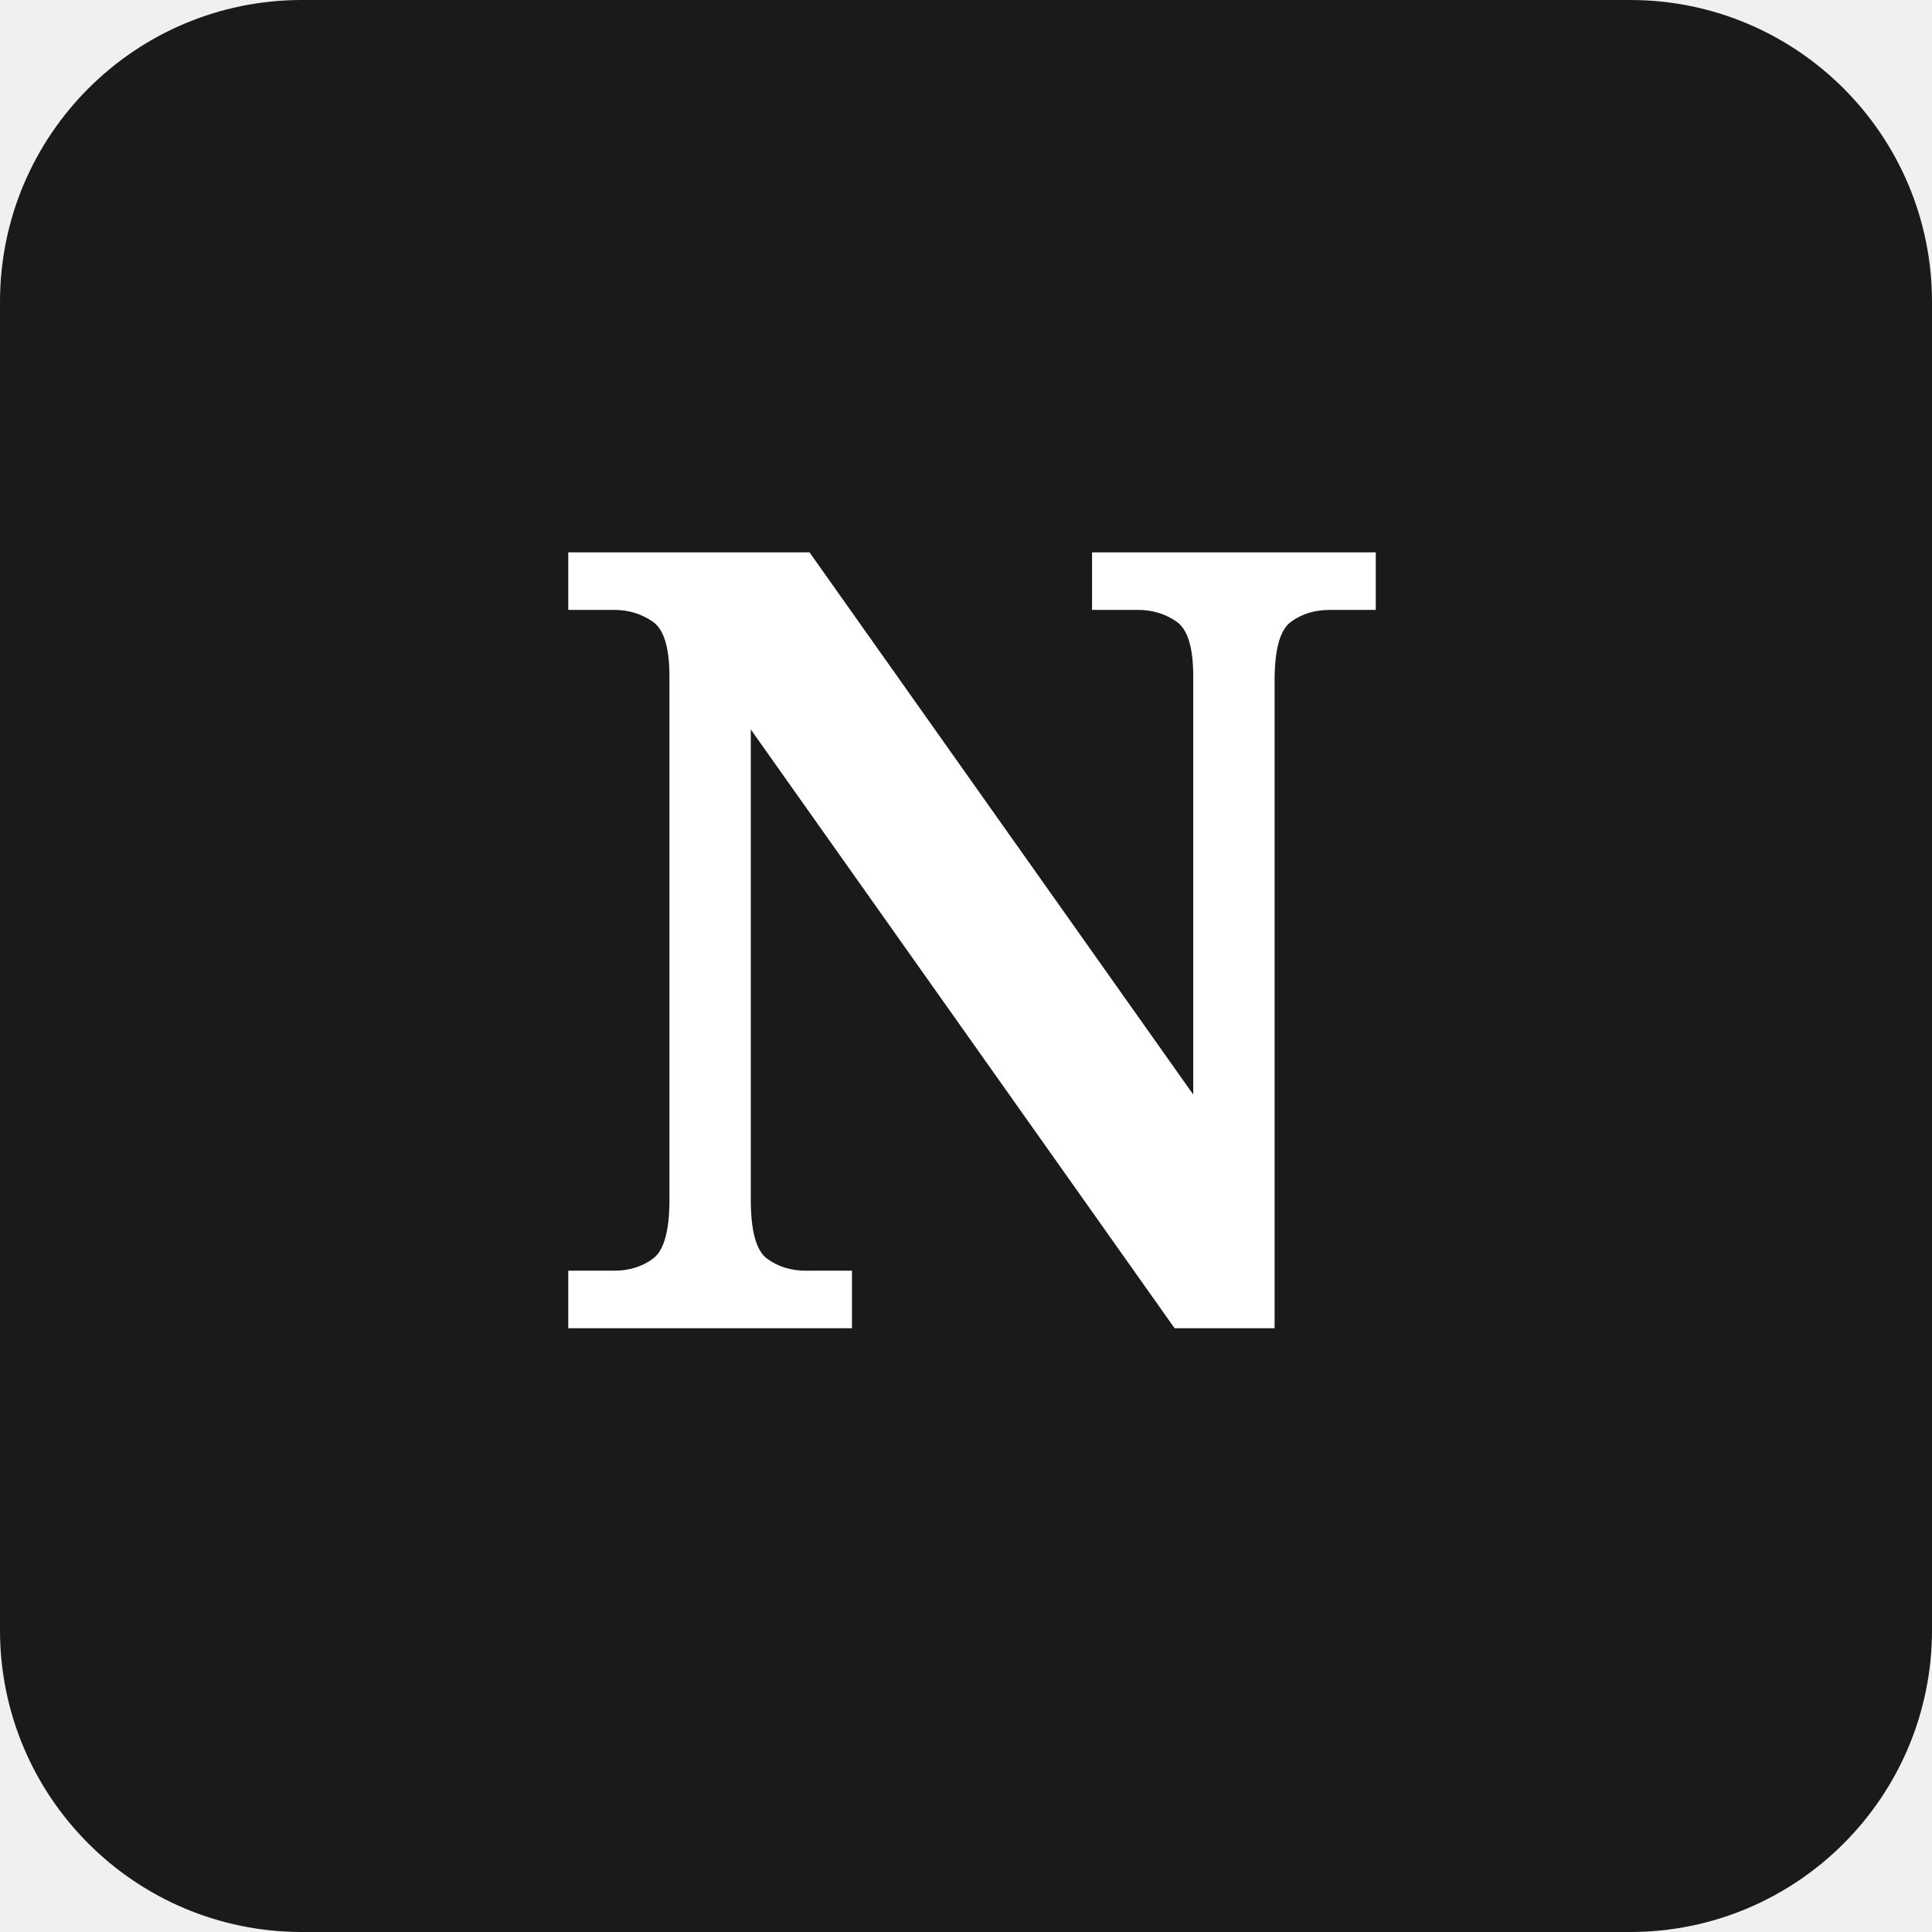
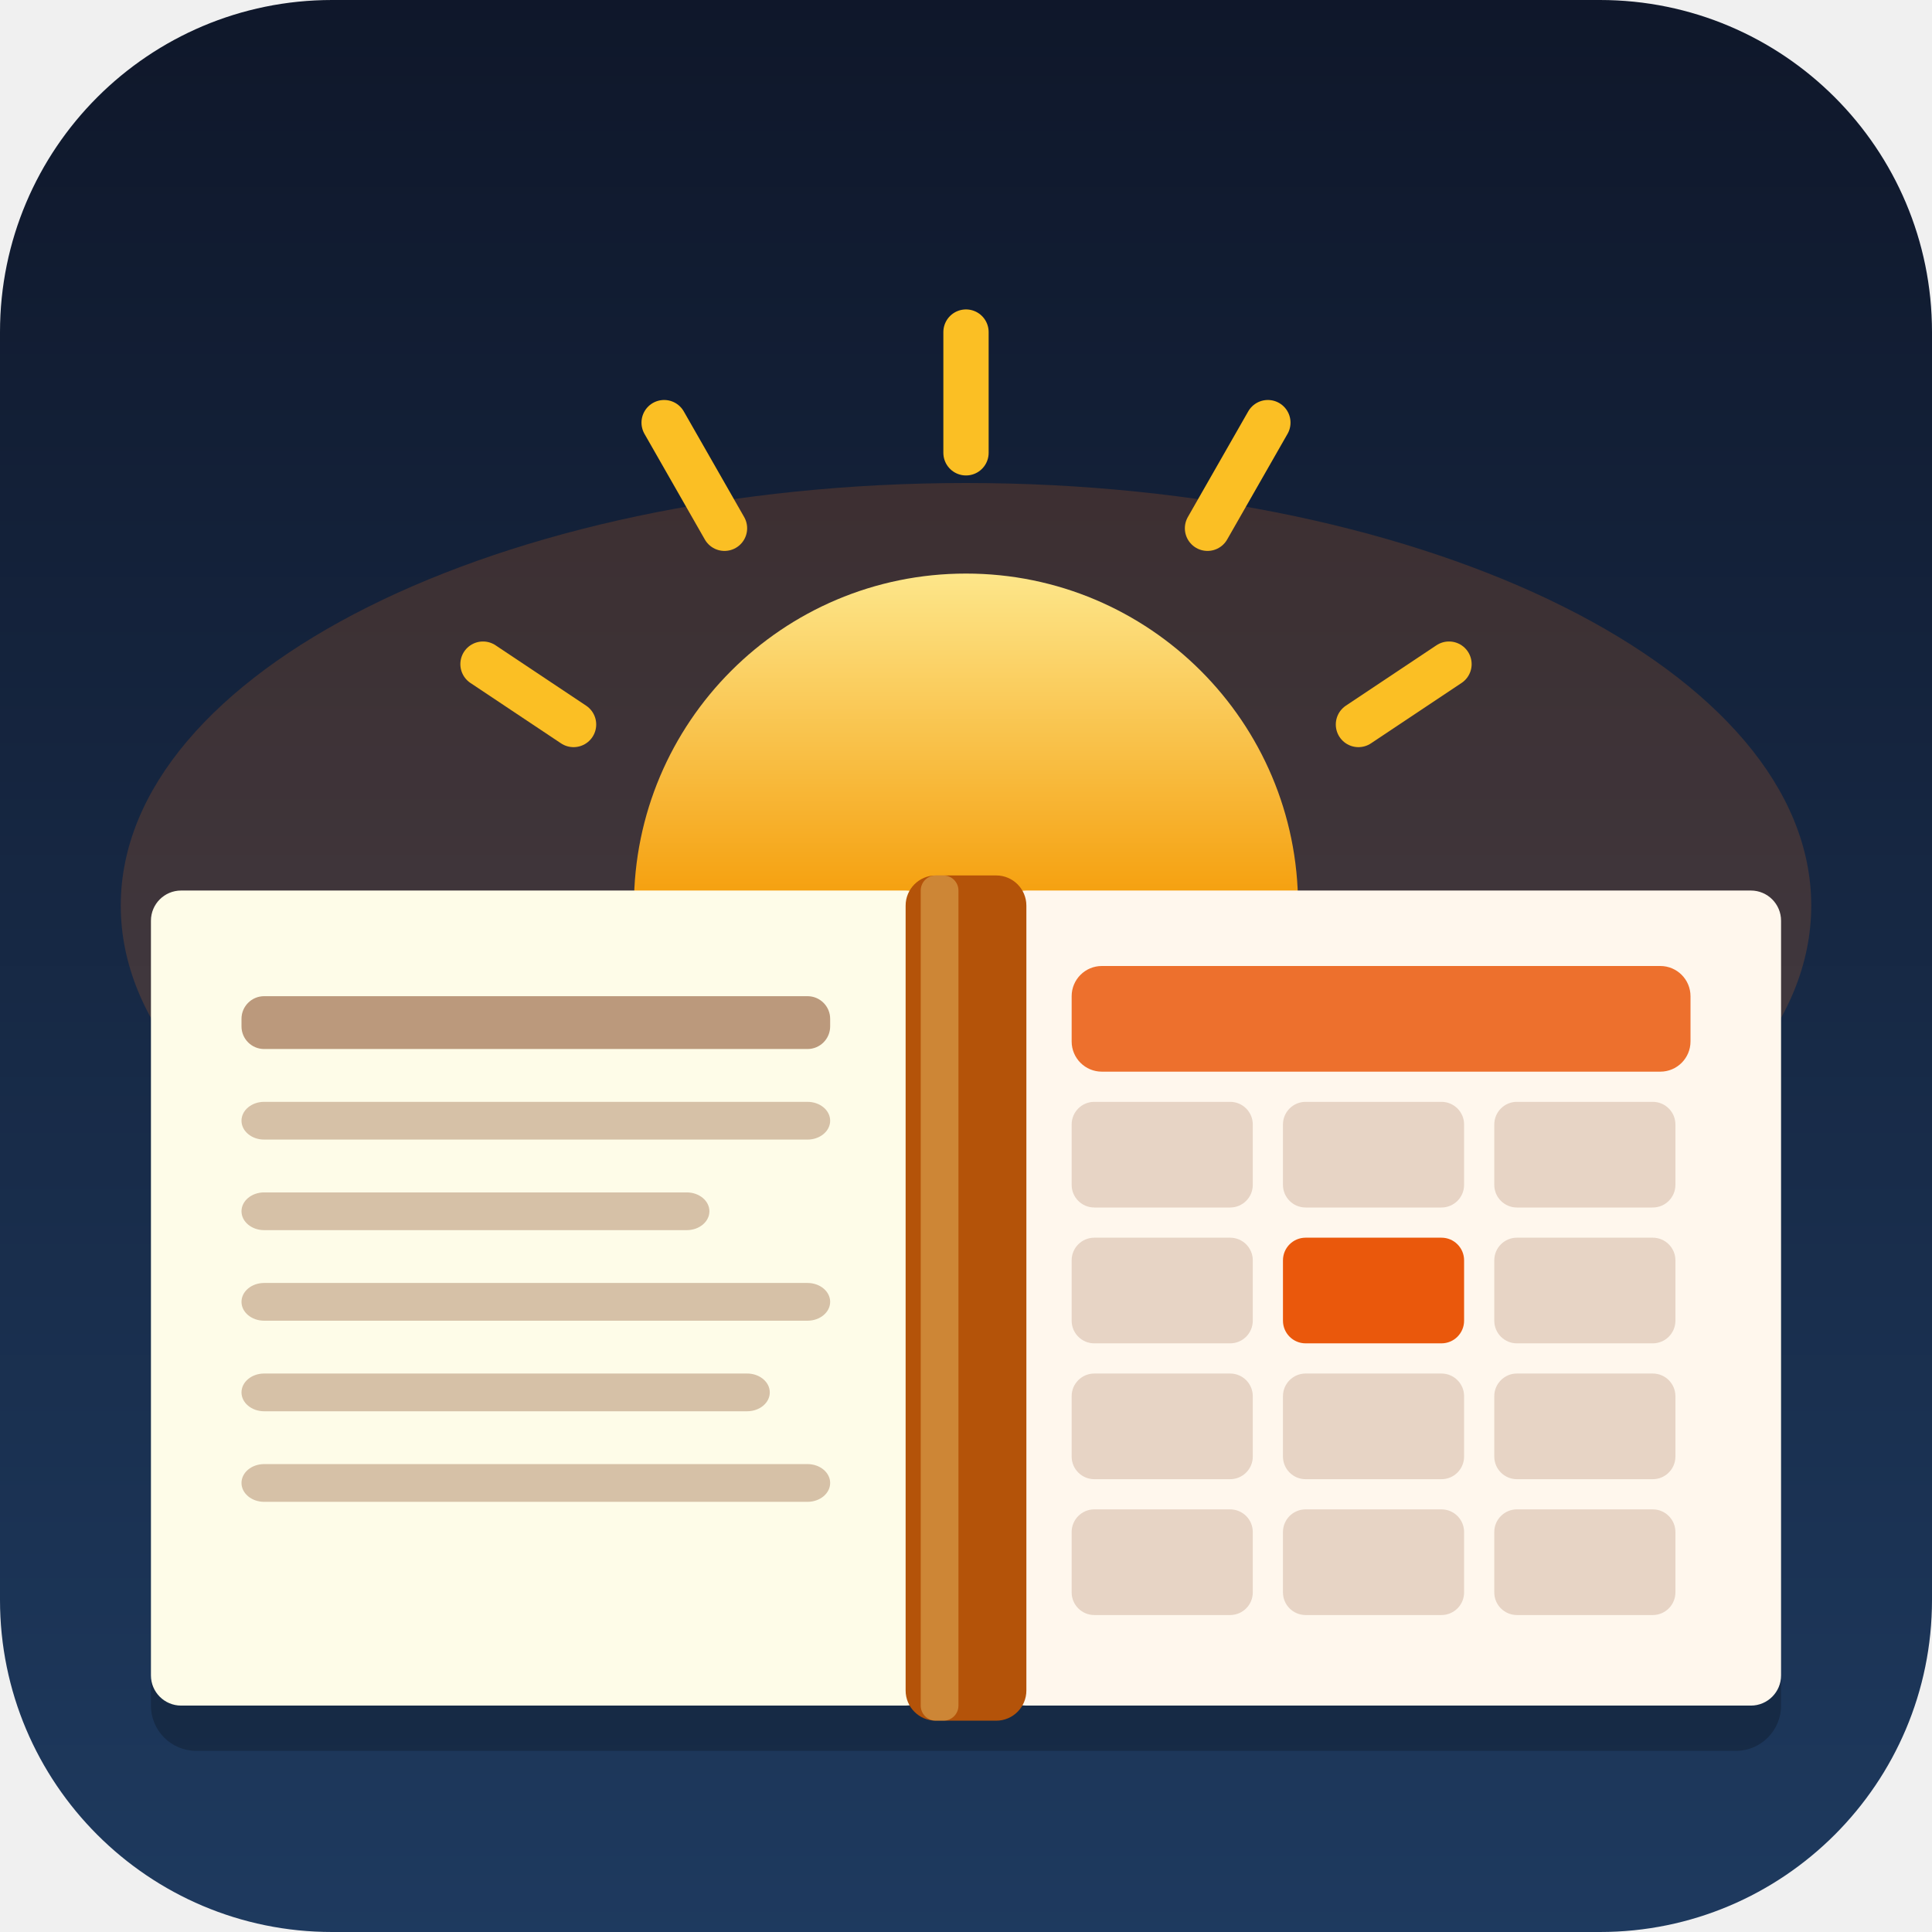
<svg xmlns="http://www.w3.org/2000/svg" viewBox="0 0 128 128">
-   <rect width="128" height="128" rx="20" fill="#1a1a1a" />
-   <text x="64" y="88" font-size="72" font-family="serif" font-weight="bold" text-anchor="middle" fill="white">N</text>
+   <defs>
+     <linearGradient id="bg" x1="0" y1="0" x2="0" y2="1">
+       <stop offset="0%" stop-color="#0f172a" />
+       <stop offset="100%" stop-color="#1e3a5f" />
+     </linearGradient>
+     <linearGradient id="sun-grad" x1="0" y1="0" x2="0" y2="1">
+       <stop offset="0%" stop-color="#fde68a" />
+       <stop offset="100%" stop-color="#f59e0b" />
+     </linearGradient>
+   </defs>
+   <rect width="128" height="128" rx="22" fill="url(#bg)" />
+   <ellipse cx="64" cy="60" rx="56" ry="28" fill="#f97316" opacity="0.18" />
+   <g stroke="#fbbf24" stroke-linecap="round" stroke-width="3">
+     <line x1="64" y1="30" x2="64" y2="22" />
+     <line x1="80" y1="35" x2="84" y2="28" />
+     <line x1="48" y1="35" x2="44" y2="28" />
+     <line x1="90" y1="48" x2="96" y2="44" />
+     <line x1="38" y1="48" x2="32" y2="44" />
+   </g>
+   <path d="M 42 60 A 22 22 0 0 1 86 60 Z" fill="url(#sun-grad)" />
+   <rect x="10" y="62" width="108" height="54" rx="3" fill="#000" opacity="0.22" />
+   <rect x="10" y="59" width="52" height="54" rx="2" fill="#fefce8" />
+   <rect x="66" y="59" width="52" height="54" rx="2" fill="#fff7ed" />
+   <rect x="60" y="58" width="8" height="56" rx="2" fill="#b45309" />
+   <rect x="61" y="58" width="2.5" height="56" rx="1" fill="#fde68a" opacity="0.35" />
+   <rect x="16" y="66" width="39" height="3.5" rx="1.5" fill="#78350f" opacity="0.5" />
+   <rect x="16" y="73" width="39" height="2.5" rx="1.5" fill="#78350f" opacity="0.3" />
+   <rect x="16" y="79" width="31" height="2.5" rx="1.5" fill="#78350f" opacity="0.3" />
+   <rect x="16" y="85" width="39" height="2.5" rx="1.5" fill="#78350f" opacity="0.3" />
+   <rect x="16" y="91" width="35" height="2.5" rx="1.5" fill="#78350f" opacity="0.3" />
+   <rect x="16" y="97" width="39" height="2.5" rx="1.5" fill="#78350f" opacity="0.3" />
+   <rect x="71" y="64" width="41" height="7" rx="2" fill="#ea580c" opacity="0.85" />
+   <rect x="71" y="73" width="12" height="7" rx="1.5" fill="#78350f" opacity="0.18" />
+   <rect x="85" y="73" width="12" height="7" rx="1.5" fill="#78350f" opacity="0.18" />
+   <rect x="99" y="73" width="12" height="7" rx="1.5" fill="#78350f" opacity="0.18" />
+   <rect x="71" y="82" width="12" height="7" rx="1.5" fill="#78350f" opacity="0.18" />
+   <rect x="85" y="82" width="12" height="7" rx="1.5" fill="#ea580c" />
+   <rect x="99" y="82" width="12" height="7" rx="1.5" fill="#78350f" opacity="0.18" />
+   <rect x="71" y="91" width="12" height="7" rx="1.5" fill="#78350f" opacity="0.18" />
+   <rect x="85" y="91" width="12" height="7" rx="1.5" fill="#78350f" opacity="0.18" />
+   <rect x="99" y="91" width="12" height="7" rx="1.5" fill="#78350f" opacity="0.18" />
+   <rect x="71" y="100" width="12" height="7" rx="1.5" fill="#78350f" opacity="0.18" />
+   <rect x="85" y="100" width="12" height="7" rx="1.5" fill="#78350f" opacity="0.18" />
+   <rect x="99" y="100" width="12" height="7" rx="1.5" fill="#78350f" opacity="0.18" />
</svg>
